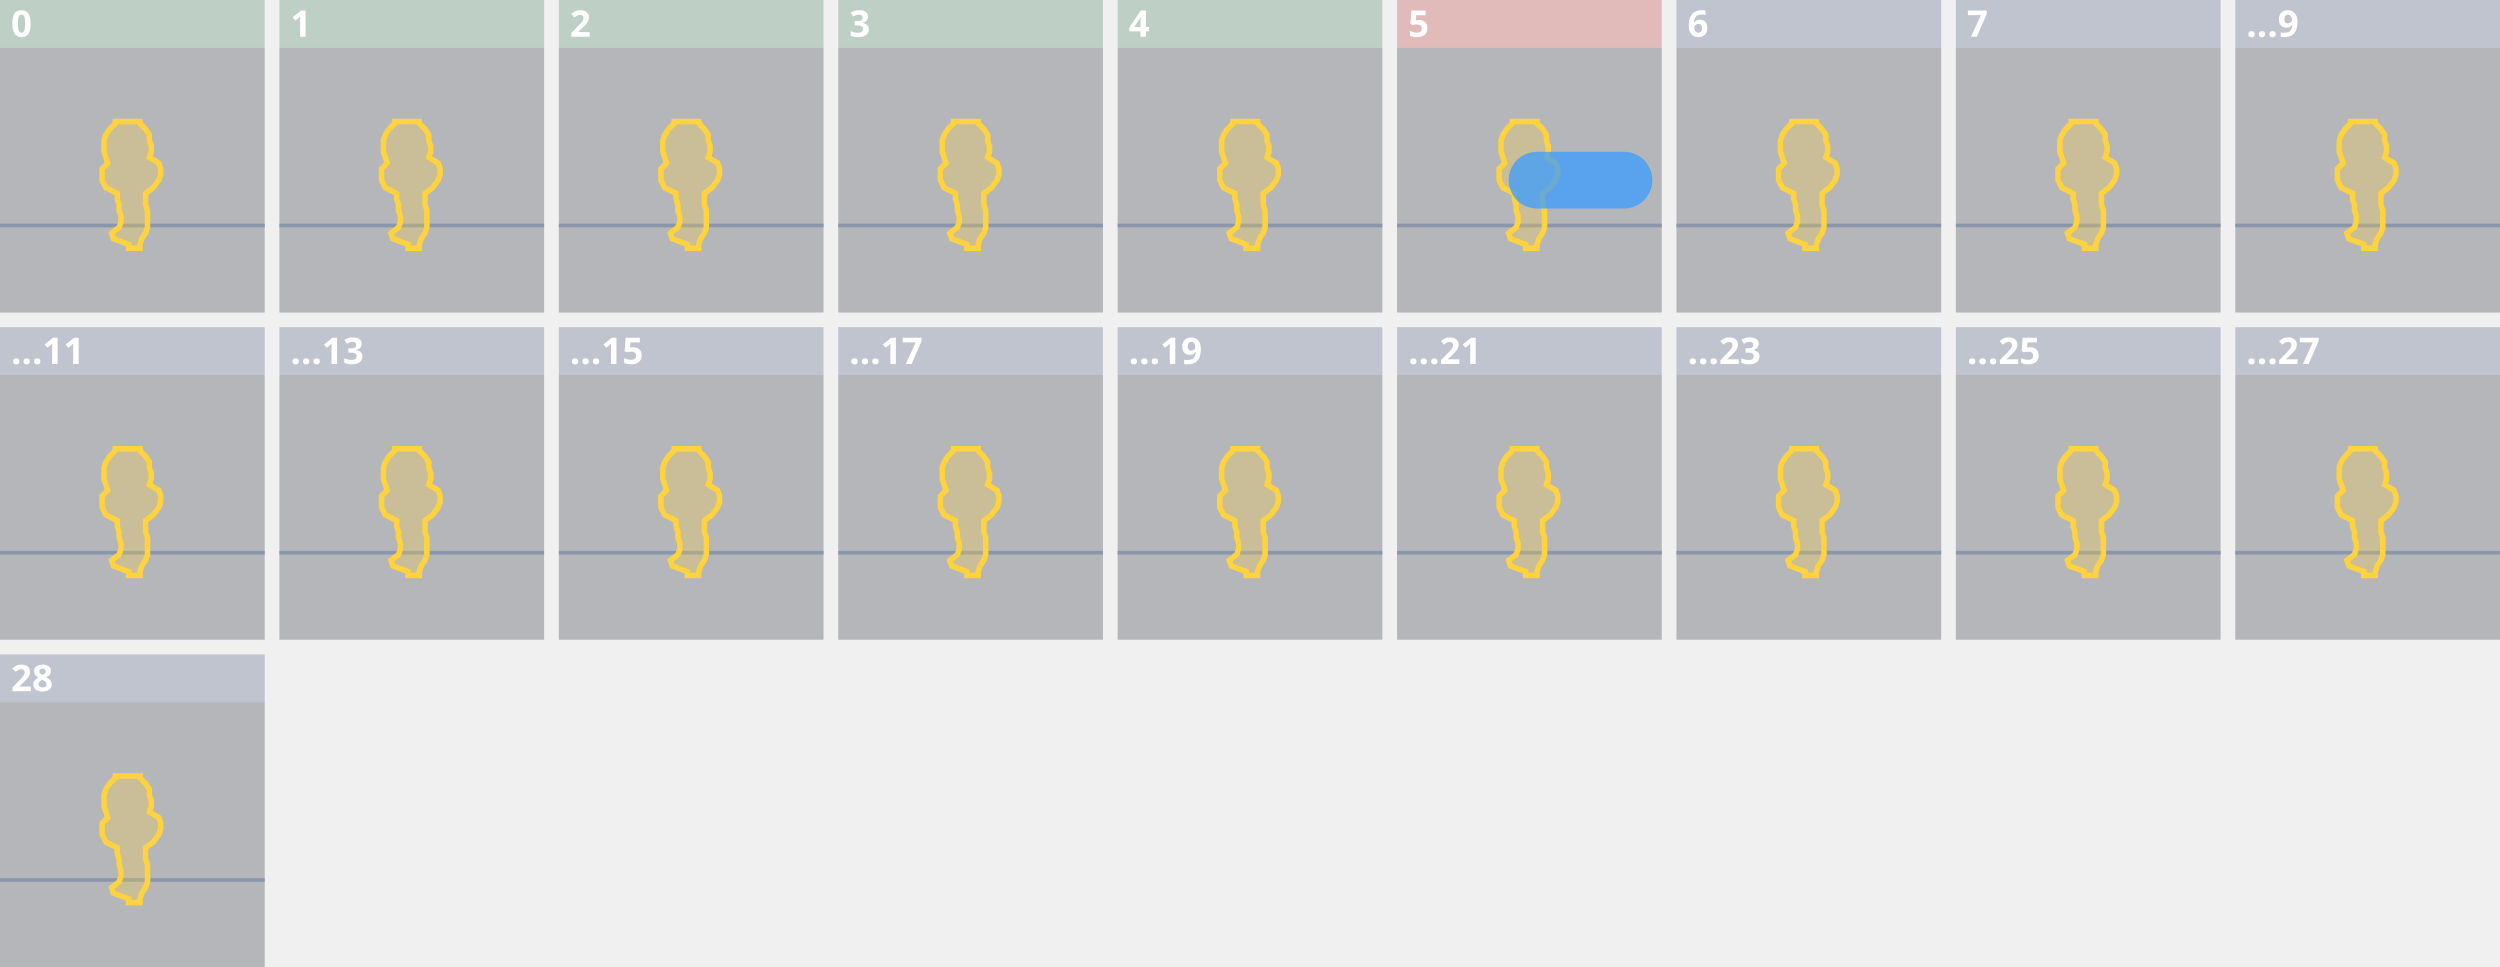
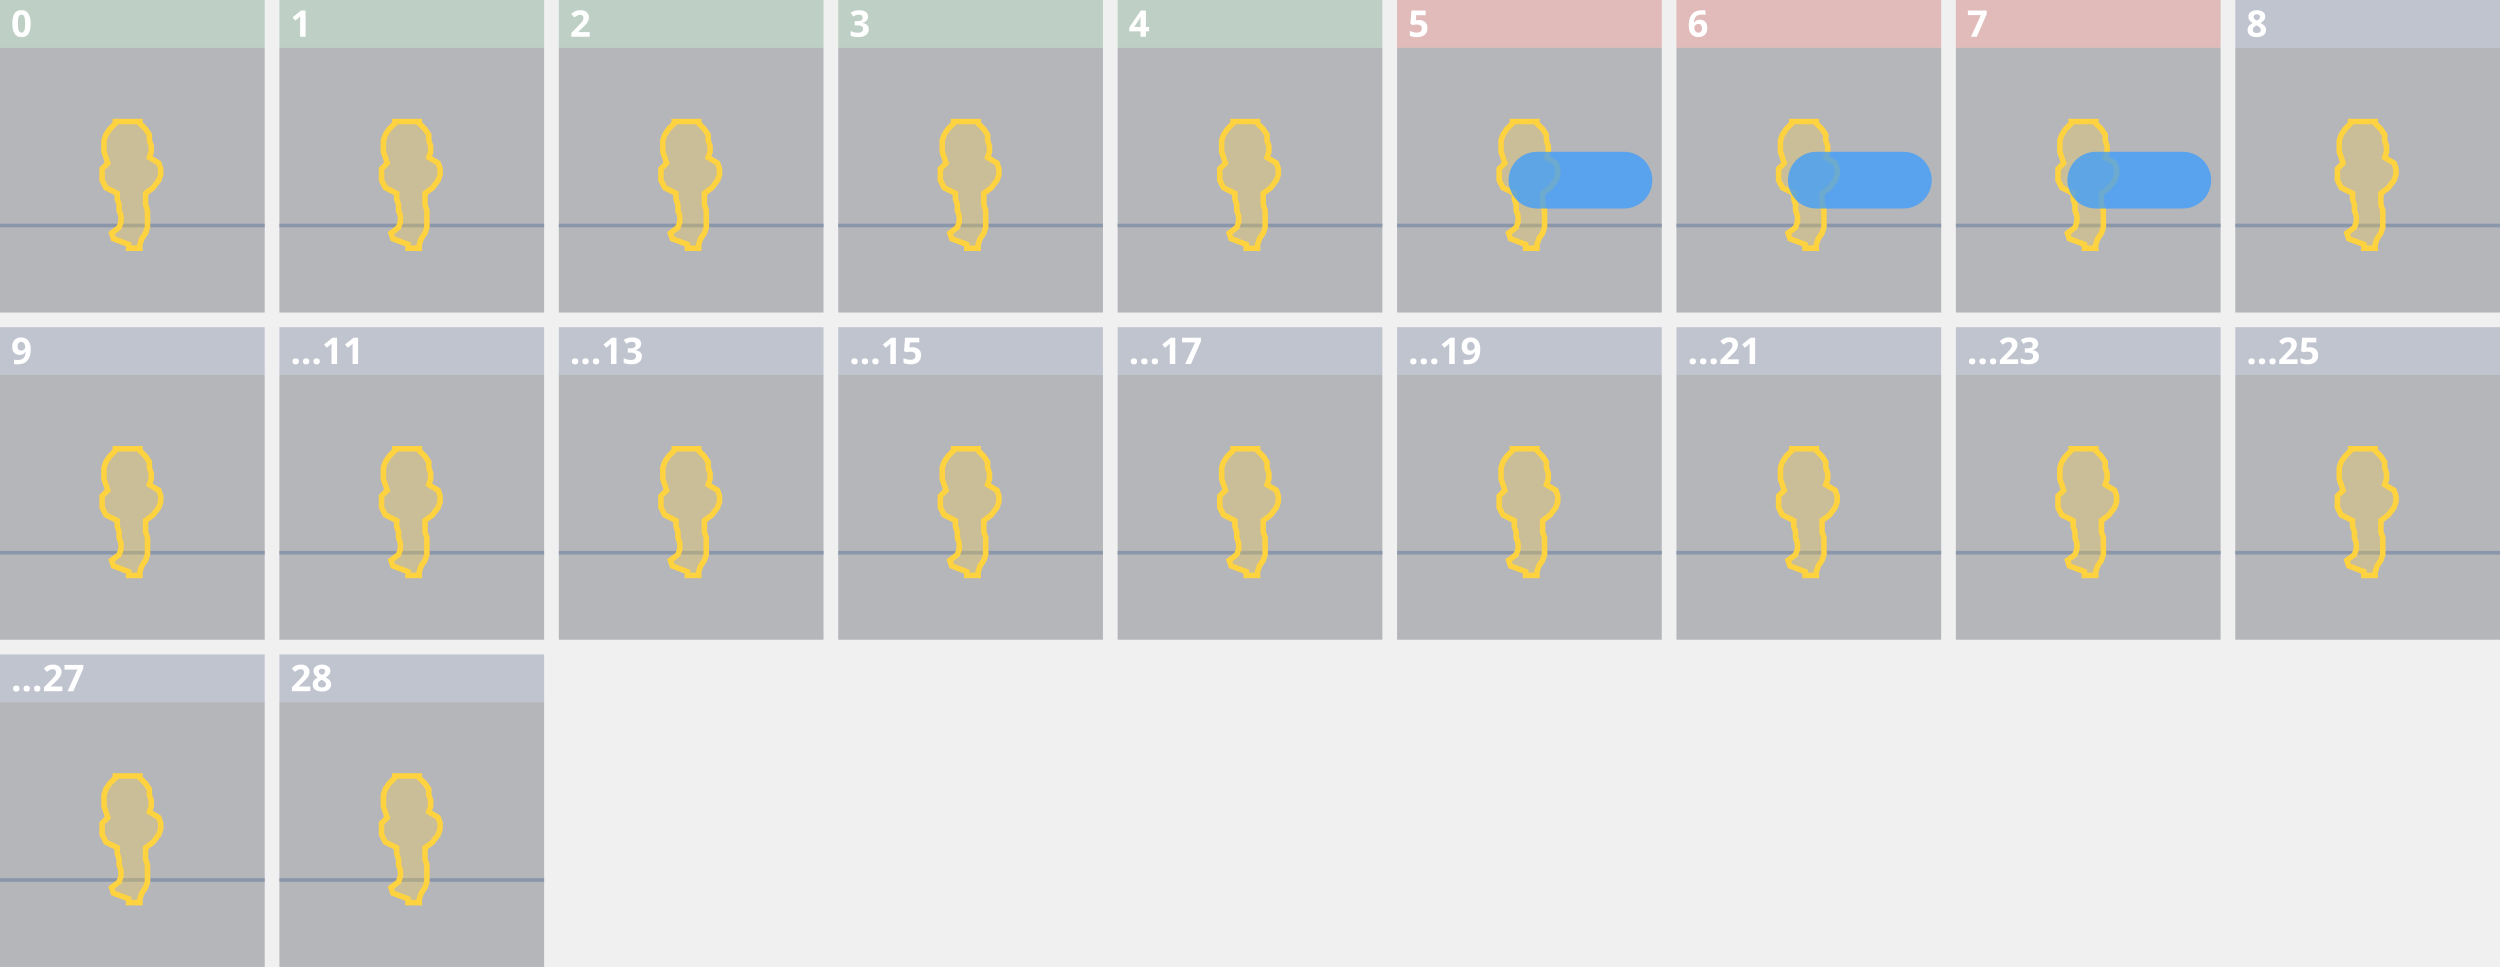
<svg xmlns="http://www.w3.org/2000/svg" viewBox="0 0 680 263" width="680" height="263">
  <style>text{font:bold 10px sans-serif;fill:#ffffff}.k{fill:#1b2230}.g{stroke:#8a96aa;stroke-width:1.94}use{stroke-width:2.92;fill-opacity:.28}.u{stroke:#ffd23f;fill:#ffd23f}.v{stroke:#4ade80;fill:#4ade80;fill-opacity:.6}.a{stroke:#e879f9;fill:#e879f9}.o{stroke:#22d3ee;fill:#22d3ee;fill-opacity:.5}.H{color:#ff4d3d;fill:#ff4d3d;opacity:.7}.G{color:#3b9cff;fill:#3b9cff;opacity:.75}.S{color:#ffa630;fill:#ffa630;opacity:.75}.T{color:#ffa630;fill:none;stroke:#ffa630;stroke-width:3.89;stroke-dasharray:7.8}.P{color:#c49bff;fill:none;stroke:#c49bff;stroke-width:1.94;stroke-dasharray:5.8}</style>
  <defs>
    <path id="b0" d="M4 -31L-9 -31L-9 -30L-12 -27L-14 -24L-15 -21L-15 -18L-15 -15L-14 -12L-13 -9L-16 -6L-16 -3L-16 0L-14 4L-8 7L-8 10L-7 13L-7 16L-6 19L-6 22L-7 25L-11 28L-10 31L-2 34L-2 36L4 36L4 34L5 31L7 28L8 25L8 22L8 19L8 16L7 13L7 10L7 7L11 4L14 0L15 -3L15 -6L14 -9L9 -12L10 -15L10 -18L9 -21L9 -24L7 -27L4 -30Z" />
    <rect id="K" x="-70" y="-70" width="140" height="140" class="k" />
    <rect id="Ls" width="72" height="13" fill="#3f7d5a" />
    <rect id="La" width="72" height="13" fill="#b8332b" />
    <rect id="Le" width="72" height="13" fill="#46557a" />
  </defs>
  <use href="#Ls" x="0" y="0" />
  <text x="3" y="10">0</text>
  <svg x="0" y="13" width="72" height="72" viewBox="-70 -70 140 140">
    <use href="#K" />
    <line x1="-70" y1="24" x2="70" y2="24" class="g" />
    <use href="#b0" class="u" />
  </svg>
  <use href="#Ls" x="76" y="0" />
  <text x="79" y="10">1</text>
  <svg x="76" y="13" width="72" height="72" viewBox="-70 -70 140 140">
    <use href="#K" />
    <line x1="-70" y1="24" x2="70" y2="24" class="g" />
    <use href="#b0" class="u" />
  </svg>
  <use href="#Ls" x="152" y="0" />
  <text x="155" y="10">2</text>
  <svg x="152" y="13" width="72" height="72" viewBox="-70 -70 140 140">
    <use href="#K" />
    <line x1="-70" y1="24" x2="70" y2="24" class="g" />
    <use href="#b0" class="u" />
  </svg>
  <use href="#Ls" x="228" y="0" />
  <text x="231" y="10">3</text>
  <svg x="228" y="13" width="72" height="72" viewBox="-70 -70 140 140">
    <use href="#K" />
    <line x1="-70" y1="24" x2="70" y2="24" class="g" />
    <use href="#b0" class="u" />
  </svg>
  <use href="#Ls" x="304" y="0" />
  <text x="307" y="10">4</text>
  <svg x="304" y="13" width="72" height="72" viewBox="-70 -70 140 140">
    <use href="#K" />
    <line x1="-70" y1="24" x2="70" y2="24" class="g" />
    <use href="#b0" class="u" />
  </svg>
  <use href="#La" x="380" y="0" />
  <text x="383" y="10">5</text>
  <svg x="380" y="13" width="72" height="72" viewBox="-70 -70 140 140">
    <use href="#K" />
    <line x1="-70" y1="24" x2="70" y2="24" class="g" />
    <use href="#b0" class="u" />
    <g class="G">
      <line x1="4" y1="0" x2="50" y2="0" stroke="currentColor" stroke-width="30" stroke-linecap="round" />
    </g>
  </svg>
-   <use href="#Le" x="456" y="0" />
+   <use href="#La" x="456" y="0" />
  <text x="459" y="10">6</text>
  <svg x="456" y="13" width="72" height="72" viewBox="-70 -70 140 140">
    <use href="#K" />
    <line x1="-70" y1="24" x2="70" y2="24" class="g" />
    <use href="#b0" class="u" />
+     <g class="G">
+       <line x1="4" y1="0" x2="50" y2="0" stroke="currentColor" stroke-width="30" stroke-linecap="round" />
+     </g>
  </svg>
-   <use href="#Le" x="532" y="0" />
+   <use href="#La" x="532" y="0" />
  <text x="535" y="10">7</text>
  <svg x="532" y="13" width="72" height="72" viewBox="-70 -70 140 140">
    <use href="#K" />
    <line x1="-70" y1="24" x2="70" y2="24" class="g" />
    <use href="#b0" class="u" />
+     <g class="G">
+       <line x1="4" y1="0" x2="50" y2="0" stroke="currentColor" stroke-width="30" stroke-linecap="round" />
+     </g>
  </svg>
  <use href="#Le" x="608" y="0" />
-   <text x="611" y="10">…9</text>
+   <text x="611" y="10">8</text>
  <svg x="608" y="13" width="72" height="72" viewBox="-70 -70 140 140">
    <use href="#K" />
    <line x1="-70" y1="24" x2="70" y2="24" class="g" />
    <use href="#b0" class="u" />
  </svg>
  <use href="#Le" x="0" y="89" />
-   <text x="3" y="99">…11</text>
+   <text x="3" y="99">9</text>
  <svg x="0" y="102" width="72" height="72" viewBox="-70 -70 140 140">
    <use href="#K" />
    <line x1="-70" y1="24" x2="70" y2="24" class="g" />
    <use href="#b0" class="u" />
  </svg>
  <use href="#Le" x="76" y="89" />
-   <text x="79" y="99">…13</text>
+   <text x="79" y="99">…11</text>
  <svg x="76" y="102" width="72" height="72" viewBox="-70 -70 140 140">
    <use href="#K" />
    <line x1="-70" y1="24" x2="70" y2="24" class="g" />
    <use href="#b0" class="u" />
  </svg>
  <use href="#Le" x="152" y="89" />
-   <text x="155" y="99">…15</text>
+   <text x="155" y="99">…13</text>
  <svg x="152" y="102" width="72" height="72" viewBox="-70 -70 140 140">
    <use href="#K" />
    <line x1="-70" y1="24" x2="70" y2="24" class="g" />
    <use href="#b0" class="u" />
  </svg>
  <use href="#Le" x="228" y="89" />
-   <text x="231" y="99">…17</text>
+   <text x="231" y="99">…15</text>
  <svg x="228" y="102" width="72" height="72" viewBox="-70 -70 140 140">
    <use href="#K" />
    <line x1="-70" y1="24" x2="70" y2="24" class="g" />
    <use href="#b0" class="u" />
  </svg>
  <use href="#Le" x="304" y="89" />
-   <text x="307" y="99">…19</text>
+   <text x="307" y="99">…17</text>
  <svg x="304" y="102" width="72" height="72" viewBox="-70 -70 140 140">
    <use href="#K" />
    <line x1="-70" y1="24" x2="70" y2="24" class="g" />
    <use href="#b0" class="u" />
  </svg>
  <use href="#Le" x="380" y="89" />
-   <text x="383" y="99">…21</text>
+   <text x="383" y="99">…19</text>
  <svg x="380" y="102" width="72" height="72" viewBox="-70 -70 140 140">
    <use href="#K" />
    <line x1="-70" y1="24" x2="70" y2="24" class="g" />
    <use href="#b0" class="u" />
  </svg>
  <use href="#Le" x="456" y="89" />
-   <text x="459" y="99">…23</text>
+   <text x="459" y="99">…21</text>
  <svg x="456" y="102" width="72" height="72" viewBox="-70 -70 140 140">
    <use href="#K" />
    <line x1="-70" y1="24" x2="70" y2="24" class="g" />
    <use href="#b0" class="u" />
  </svg>
  <use href="#Le" x="532" y="89" />
-   <text x="535" y="99">…25</text>
+   <text x="535" y="99">…23</text>
  <svg x="532" y="102" width="72" height="72" viewBox="-70 -70 140 140">
    <use href="#K" />
    <line x1="-70" y1="24" x2="70" y2="24" class="g" />
    <use href="#b0" class="u" />
  </svg>
  <use href="#Le" x="608" y="89" />
-   <text x="611" y="99">…27</text>
+   <text x="611" y="99">…25</text>
  <svg x="608" y="102" width="72" height="72" viewBox="-70 -70 140 140">
    <use href="#K" />
    <line x1="-70" y1="24" x2="70" y2="24" class="g" />
    <use href="#b0" class="u" />
  </svg>
  <use href="#Le" x="0" y="178" />
-   <text x="3" y="188">28</text>
+   <text x="3" y="188">…27</text>
  <svg x="0" y="191" width="72" height="72" viewBox="-70 -70 140 140">
    <use href="#K" />
    <line x1="-70" y1="24" x2="70" y2="24" class="g" />
    <use href="#b0" class="u" />
  </svg>
+   <use href="#Le" x="76" y="178" />
+   <text x="79" y="188">28</text>
+   <svg x="76" y="191" width="72" height="72" viewBox="-70 -70 140 140">
+     <use href="#K" />
+     <line x1="-70" y1="24" x2="70" y2="24" class="g" />
+     <use href="#b0" class="u" />
+   </svg>
</svg>
